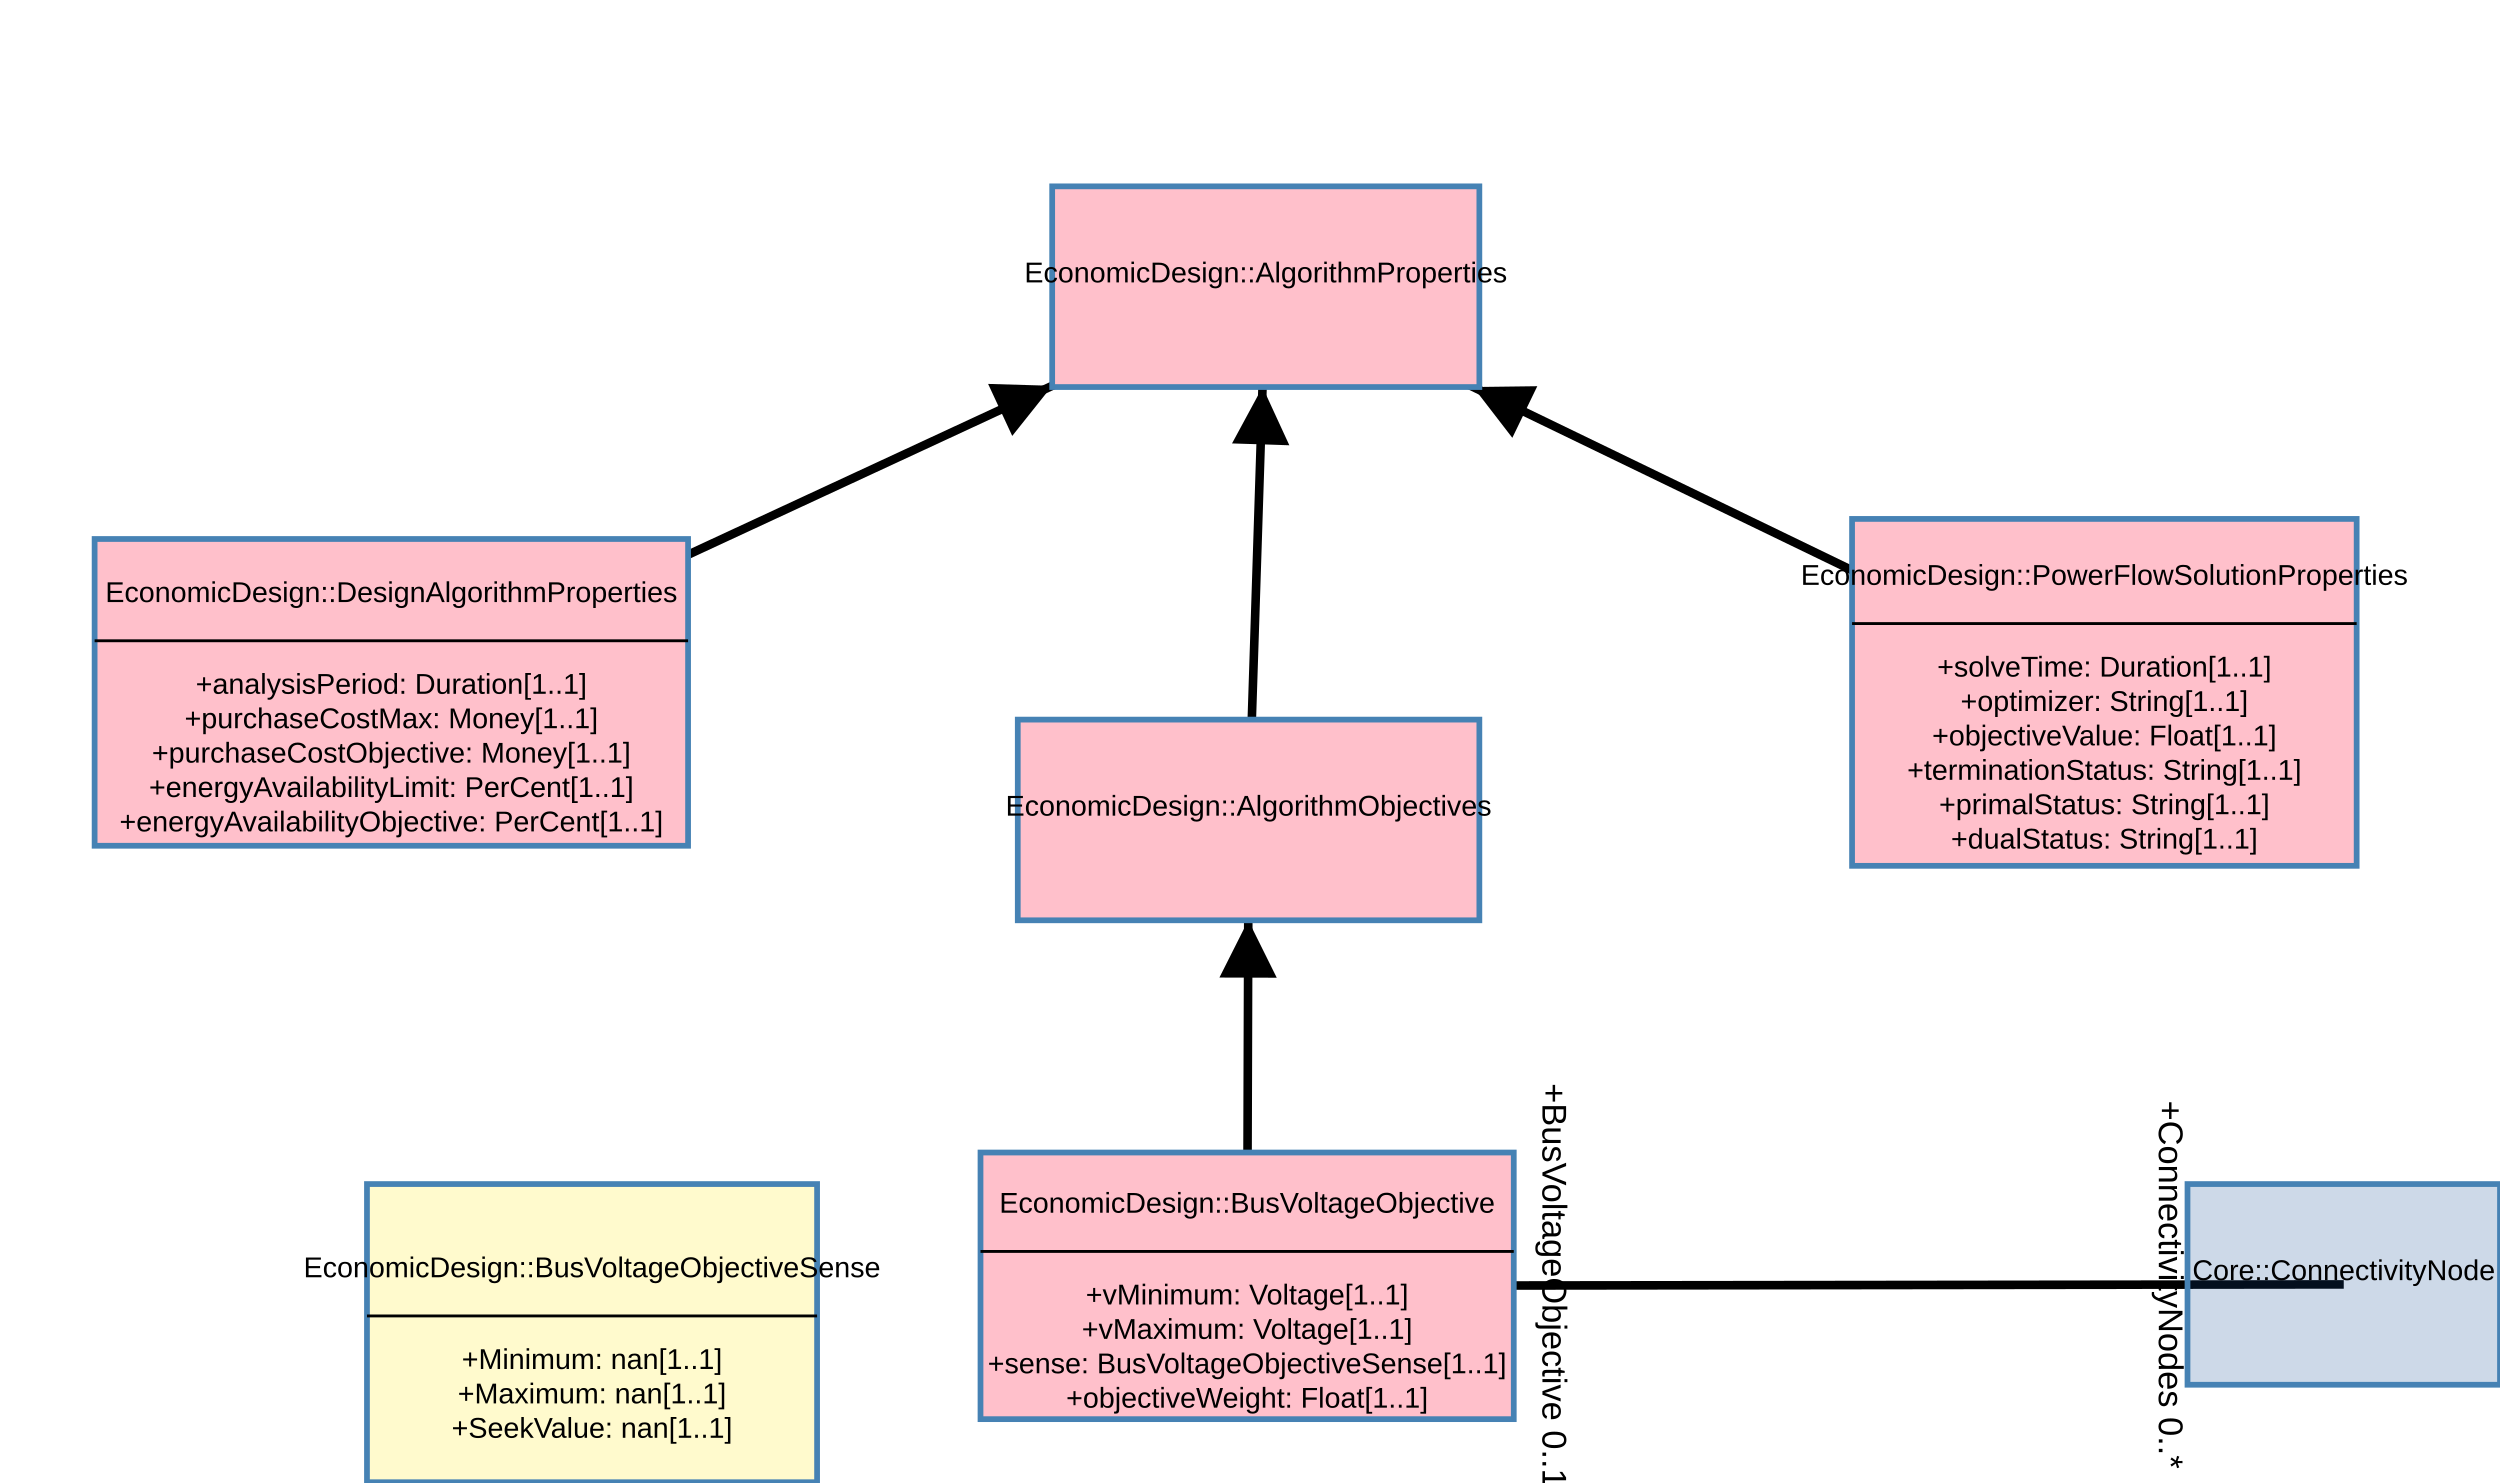
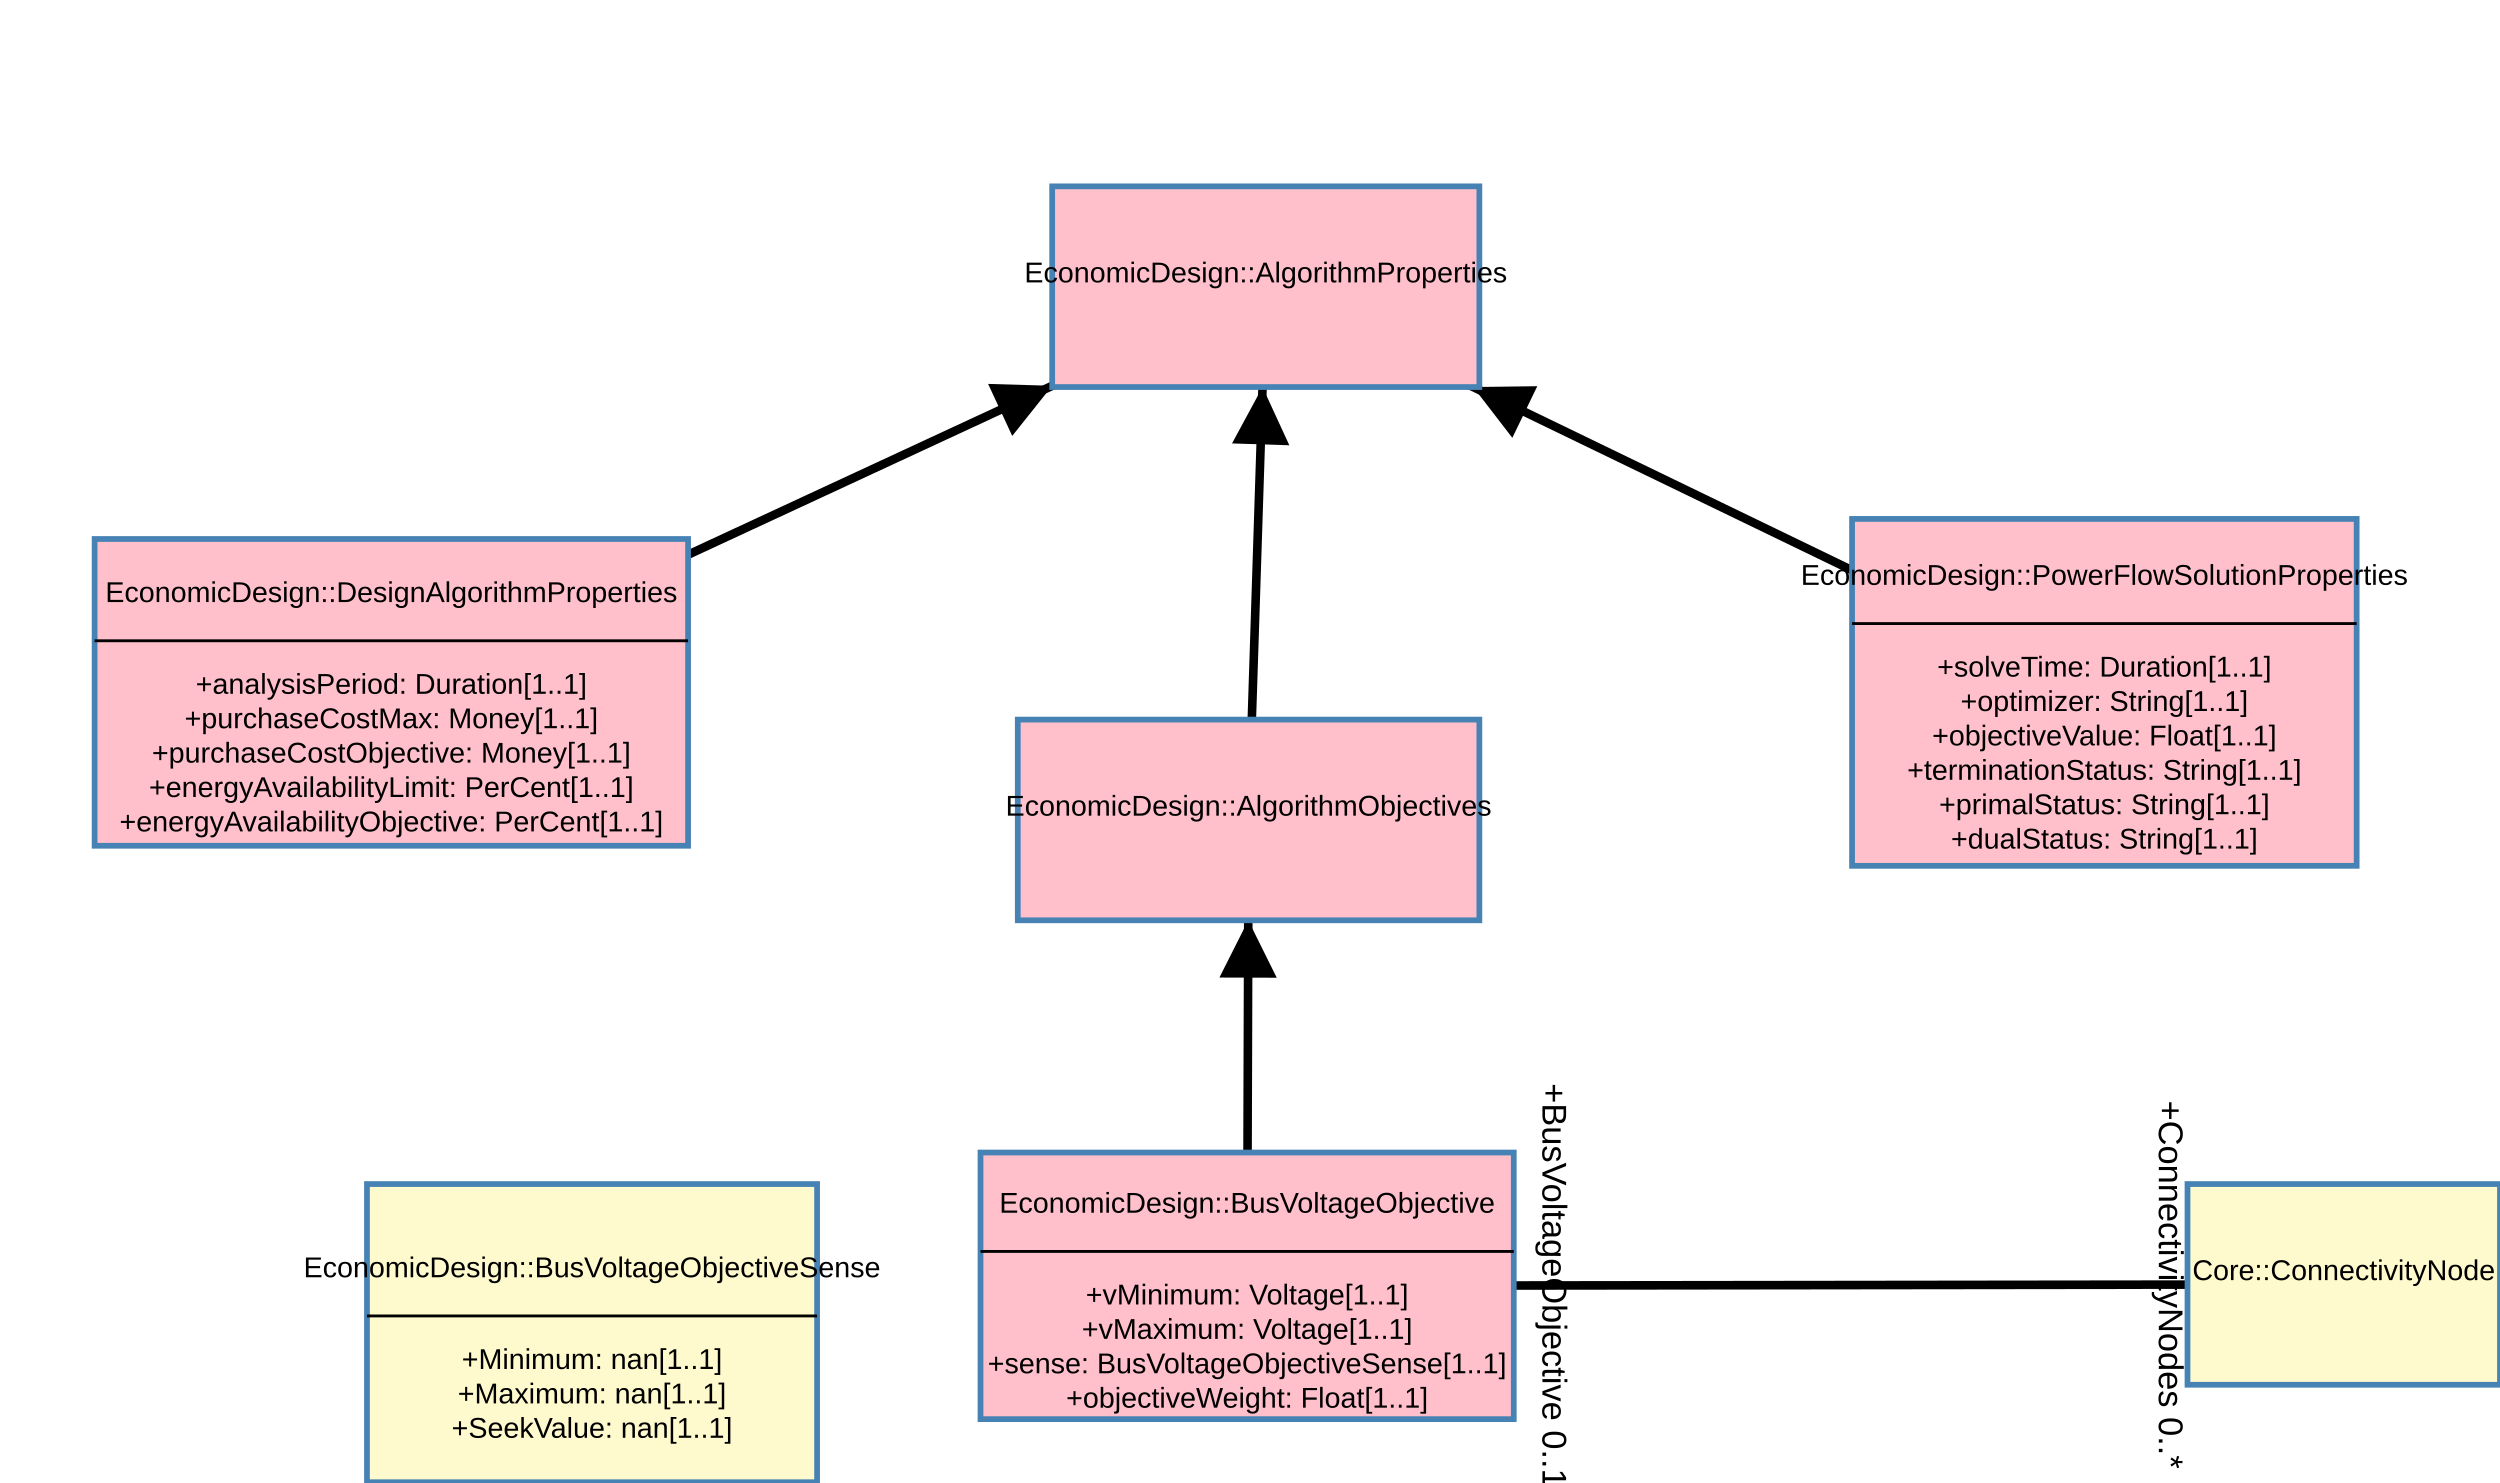
<svg xmlns="http://www.w3.org/2000/svg" width="872" height="517">
  <g class="zoom-group">
    <defs>
      <marker id="arrowhead" viewBox="-0 -5 10 10" refX="5" refY="0" orient="auto" markerWidth="10" markerHeight="10" xoverflow="visible">
        <path d="M 0,-5 L 10 ,0 L 0,5" fill="black" style="stroke: none;" />
      </marker>
    </defs>
    <line class="link" x1="136.5" y1="241.5" x2="441.5" y2="100" stroke="#000000" stroke-width="3" marker-end="url(#arrowhead)" />
    <line class="link" x1="734" y1="241.5" x2="441.5" y2="100" stroke="#000000" stroke-width="3" marker-end="url(#arrowhead)" />
    <line class="link" x1="435.5" y1="286" x2="441.5" y2="100" stroke="#000000" stroke-width="3" marker-end="url(#arrowhead)" />
    <line class="link" x1="435" y1="448.5" x2="435.5" y2="286" stroke="#000000" stroke-width="3" marker-end="url(#arrowhead)" />
    <line class="link" x1="435" y1="448.5" x2="817.5" y2="448" stroke="#000000" stroke-width="3" />
    <line class="arrow" x2="357.929" y2="138.772" x1="136.5" y1="241.5" stroke="#000000" stroke-width="2" marker-end="url(#arrowhead)" />
    <line class="arrow" x2="522.852" y2="139.355" x1="734" y1="241.5" stroke="#000000" stroke-width="2" marker-end="url(#arrowhead)" />
    <line class="arrow" x2="440.049" y2="144.995" x1="435.5" y1="286" stroke="#000000" stroke-width="2" marker-end="url(#arrowhead)" />
    <line class="arrow" x2="435.362" y2="331" x1="435" y1="448.5" stroke="#000000" stroke-width="2" marker-end="url(#arrowhead)" />
    <g class="draggable" transform="translate(33, 188)">
      <rect class="box" width="207" height="107" style="fill: #ffc0cb; stroke: steelblue; stroke-width: 2px; cursor: move;" />
      <text class="text" x="103.5" y="18.5" dy=".35em" text-anchor="middle" style="font-family: Arial, sans-serif; fill: black; font-size: 10px; pointer-events: none;">EconomicDesign::DesignAlgorithmProperties</text>
      <line x1="0" x2="207" y1="35.5" y2="35.5" stroke="black" stroke-width="1" />
      <text class="text" x="103.5" y="50.5" dy=".35em" text-anchor="middle" style="font-family: Arial, sans-serif; fill: black; font-size: 10px; pointer-events: none;">+analysisPeriod: Duration[1..1]</text>
      <text class="text" x="103.5" y="62.5" dy=".35em" text-anchor="middle" style="font-family: Arial, sans-serif; fill: black; font-size: 10px; pointer-events: none;">+purchaseCostMax: Money[1..1]</text>
      <text class="text" x="103.5" y="74.5" dy=".35em" text-anchor="middle" style="font-family: Arial, sans-serif; fill: black; font-size: 10px; pointer-events: none;">+purchaseCostObjective: Money[1..1]</text>
      <text class="text" x="103.5" y="86.5" dy=".35em" text-anchor="middle" style="font-family: Arial, sans-serif; fill: black; font-size: 10px; pointer-events: none;">+energyAvailabilityLimit: PerCent[1..1]</text>
      <text class="text" x="103.5" y="98.5" dy=".35em" text-anchor="middle" style="font-family: Arial, sans-serif; fill: black; font-size: 10px; pointer-events: none;">+energyAvailabilityObjective: PerCent[1..1]</text>
    </g>
    <g class="draggable" transform="translate(646, 181)">
      <rect class="box" width="176" height="121" style="fill: #ffc0cb; stroke: steelblue; stroke-width: 2px; cursor: move;" />
      <text class="text" x="88" y="19.5" dy=".35em" text-anchor="middle" style="font-family: Arial, sans-serif; fill: black; font-size: 10px; pointer-events: none;">EconomicDesign::PowerFlowSolutionProperties</text>
      <line x1="0" x2="176" y1="36.5" y2="36.5" stroke="black" stroke-width="1" />
      <text class="text" x="88" y="51.5" dy=".35em" text-anchor="middle" style="font-family: Arial, sans-serif; fill: black; font-size: 10px; pointer-events: none;">+solveTime: Duration[1..1]</text>
      <text class="text" x="88" y="63.5" dy=".35em" text-anchor="middle" style="font-family: Arial, sans-serif; fill: black; font-size: 10px; pointer-events: none;">+optimizer: String[1..1]</text>
      <text class="text" x="88" y="75.5" dy=".35em" text-anchor="middle" style="font-family: Arial, sans-serif; fill: black; font-size: 10px; pointer-events: none;">+objectiveValue: Float[1..1]</text>
      <text class="text" x="88" y="87.5" dy=".35em" text-anchor="middle" style="font-family: Arial, sans-serif; fill: black; font-size: 10px; pointer-events: none;">+terminationStatus: String[1..1]</text>
      <text class="text" x="88" y="99.5" dy=".35em" text-anchor="middle" style="font-family: Arial, sans-serif; fill: black; font-size: 10px; pointer-events: none;">+primalStatus: String[1..1]</text>
      <text class="text" x="88" y="111.5" dy=".35em" text-anchor="middle" style="font-family: Arial, sans-serif; fill: black; font-size: 10px; pointer-events: none;">+dualStatus: String[1..1]</text>
    </g>
    <g class="draggable" transform="translate(367, 65)">
      <rect class="box" width="149" height="70" style="fill: #ffc0cb; stroke: steelblue; stroke-width: 2px; cursor: move;" />
      <text class="text" x="74.5" y="30" dy=".35em" text-anchor="middle" style="font-family: Arial, sans-serif; fill: black; font-size: 10px; pointer-events: none;">EconomicDesign::AlgorithmProperties</text>
    </g>
    <g class="draggable" transform="translate(355, 251)">
      <rect class="box" width="161" height="70" style="fill: #ffc0cb; stroke: steelblue; stroke-width: 2px; cursor: move;" />
      <text class="text" x="80.5" y="30" dy=".35em" text-anchor="middle" style="font-family: Arial, sans-serif; fill: black; font-size: 10px; pointer-events: none;">EconomicDesign::AlgorithmObjectives</text>
    </g>
    <g class="draggable" transform="translate(763, 413)">
-       <rect class="box" width="109" height="70" style="fill: #13499135; stroke: steelblue; stroke-width: 2px; cursor: move;" />
+       <rect class="box" width="109" height="70" style="fill: #fffacd; stroke: steelblue; stroke-width: 2px; cursor: move;" />
      <text class="text" x="54.5" y="30" dy=".35em" text-anchor="middle" style="font-family: Arial, sans-serif; fill: black; font-size: 10px; pointer-events: none;">Core::ConnectivityNode</text>
    </g>
    <g class="draggable" transform="translate(342, 402)">
      <rect class="box" width="186" height="93" style="fill: #ffc0cb; stroke: steelblue; stroke-width: 2px; cursor: move;" />
      <text class="text" x="93" y="17.5" dy=".35em" text-anchor="middle" style="font-family: Arial, sans-serif; fill: black; font-size: 10px; pointer-events: none;">EconomicDesign::BusVoltageObjective</text>
      <line x1="0" x2="186" y1="34.5" y2="34.5" stroke="black" stroke-width="1" />
      <text class="text" x="93" y="49.5" dy=".35em" text-anchor="middle" style="font-family: Arial, sans-serif; fill: black; font-size: 10px; pointer-events: none;">+vMinimum: Voltage[1..1]</text>
      <text class="text" x="93" y="61.5" dy=".35em" text-anchor="middle" style="font-family: Arial, sans-serif; fill: black; font-size: 10px; pointer-events: none;">+vMaximum: Voltage[1..1]</text>
      <text class="text" x="93" y="73.5" dy=".35em" text-anchor="middle" style="font-family: Arial, sans-serif; fill: black; font-size: 10px; pointer-events: none;">+sense: BusVoltageObjectiveSense[1..1]</text>
      <text class="text" x="93" y="85.5" dy=".35em" text-anchor="middle" style="font-family: Arial, sans-serif; fill: black; font-size: 10px; pointer-events: none;">+objectiveWeight: Float[1..1]</text>
    </g>
    <g class="draggable" transform="translate(128, 413)">
      <rect class="box" width="157" height="104" style="fill: #fffacd; stroke: steelblue; stroke-width: 2px; cursor: move;" />
      <text class="text" x="78.5" y="29" dy=".35em" text-anchor="middle" style="font-family: Arial, sans-serif; fill: black; font-size: 10px; pointer-events: none;">EconomicDesign::BusVoltageObjectiveSense</text>
      <line x1="0" x2="157" y1="46" y2="46" stroke="black" stroke-width="1" />
      <text class="text" x="78.5" y="61" dy=".35em" text-anchor="middle" style="font-family: Arial, sans-serif; fill: black; font-size: 10px; pointer-events: none;">+Minimum: nan[1..1]</text>
      <text class="text" x="78.5" y="73" dy=".35em" text-anchor="middle" style="font-family: Arial, sans-serif; fill: black; font-size: 10px; pointer-events: none;">+Maximum: nan[1..1]</text>
      <text class="text" x="78.5" y="85" dy=".35em" text-anchor="middle" style="font-family: Arial, sans-serif; fill: black; font-size: 10px; pointer-events: none;">+SeekValue: nan[1..1]</text>
    </g>
    <text class="link-text-start" x="249.071" y="189.274" transform="rotate(90, 249.0713, 189.2743)" text-anchor="middle" style="font-family: Arial, sans-serif; font-size: 12px; fill: black;" />
    <text class="link-text-start" x="636.998" y="194.574" transform="rotate(90, 636.998, 194.5743)" text-anchor="middle" style="font-family: Arial, sans-serif; font-size: 12px; fill: black;" />
    <text class="link-text-start" x="436.951" y="241.005" transform="rotate(0, 436.9514, 241.0052)" text-anchor="middle" style="font-family: Arial, sans-serif; font-size: 12px; fill: black;" />
    <text class="link-text-start" x="435.174" y="392" transform="rotate(0, 435.1738, 392)" text-anchor="middle" style="font-family: Arial, sans-serif; font-size: 12px; fill: black;" />
    <text class="link-text-start" x="538" y="448.365" transform="rotate(90, 538, 448.3654)" text-anchor="middle" style="font-family: Arial, sans-serif; font-size: 12px; fill: black;">+BusVoltageObjective 0..1</text>
    <text class="link-text-end" x="357.929" y="138.772" transform="rotate(90, 357.9287, 138.7716)" text-anchor="middle" style="font-family: Arial, sans-serif; font-size: 12px; fill: black;" />
    <text class="link-text-end" x="522.852" y="139.355" transform="rotate(90, 522.8518, 139.3548)" text-anchor="middle" style="font-family: Arial, sans-serif; font-size: 12px; fill: black;" />
    <text class="link-text-end" x="440.049" y="144.995" transform="rotate(0, 440.0486, 144.9948)" text-anchor="middle" style="font-family: Arial, sans-serif; font-size: 12px; fill: black;" />
    <text class="link-text-end" x="435.362" y="331" transform="rotate(0, 435.3615, 331)" text-anchor="middle" style="font-family: Arial, sans-serif; font-size: 12px; fill: black;" />
    <text class="link-text-end" x="753" y="448.084" transform="rotate(90, 753, 448.0843)" text-anchor="middle" style="font-family: Arial, sans-serif; font-size: 12px; fill: black;">+ConnectivityNodes 0..*</text>
  </g>
</svg>
